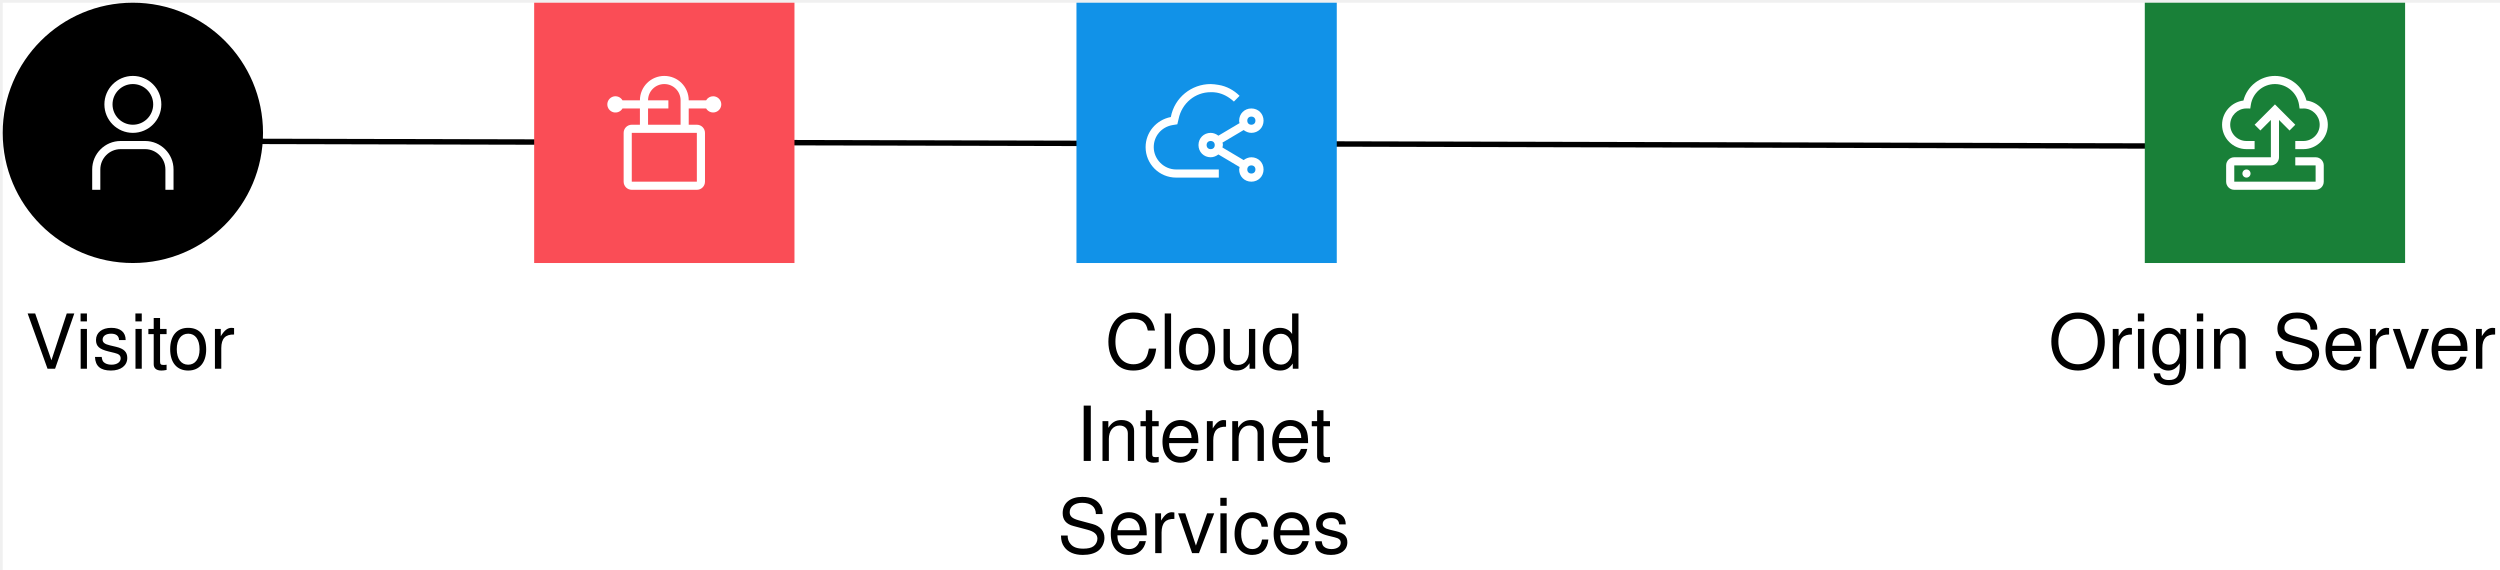
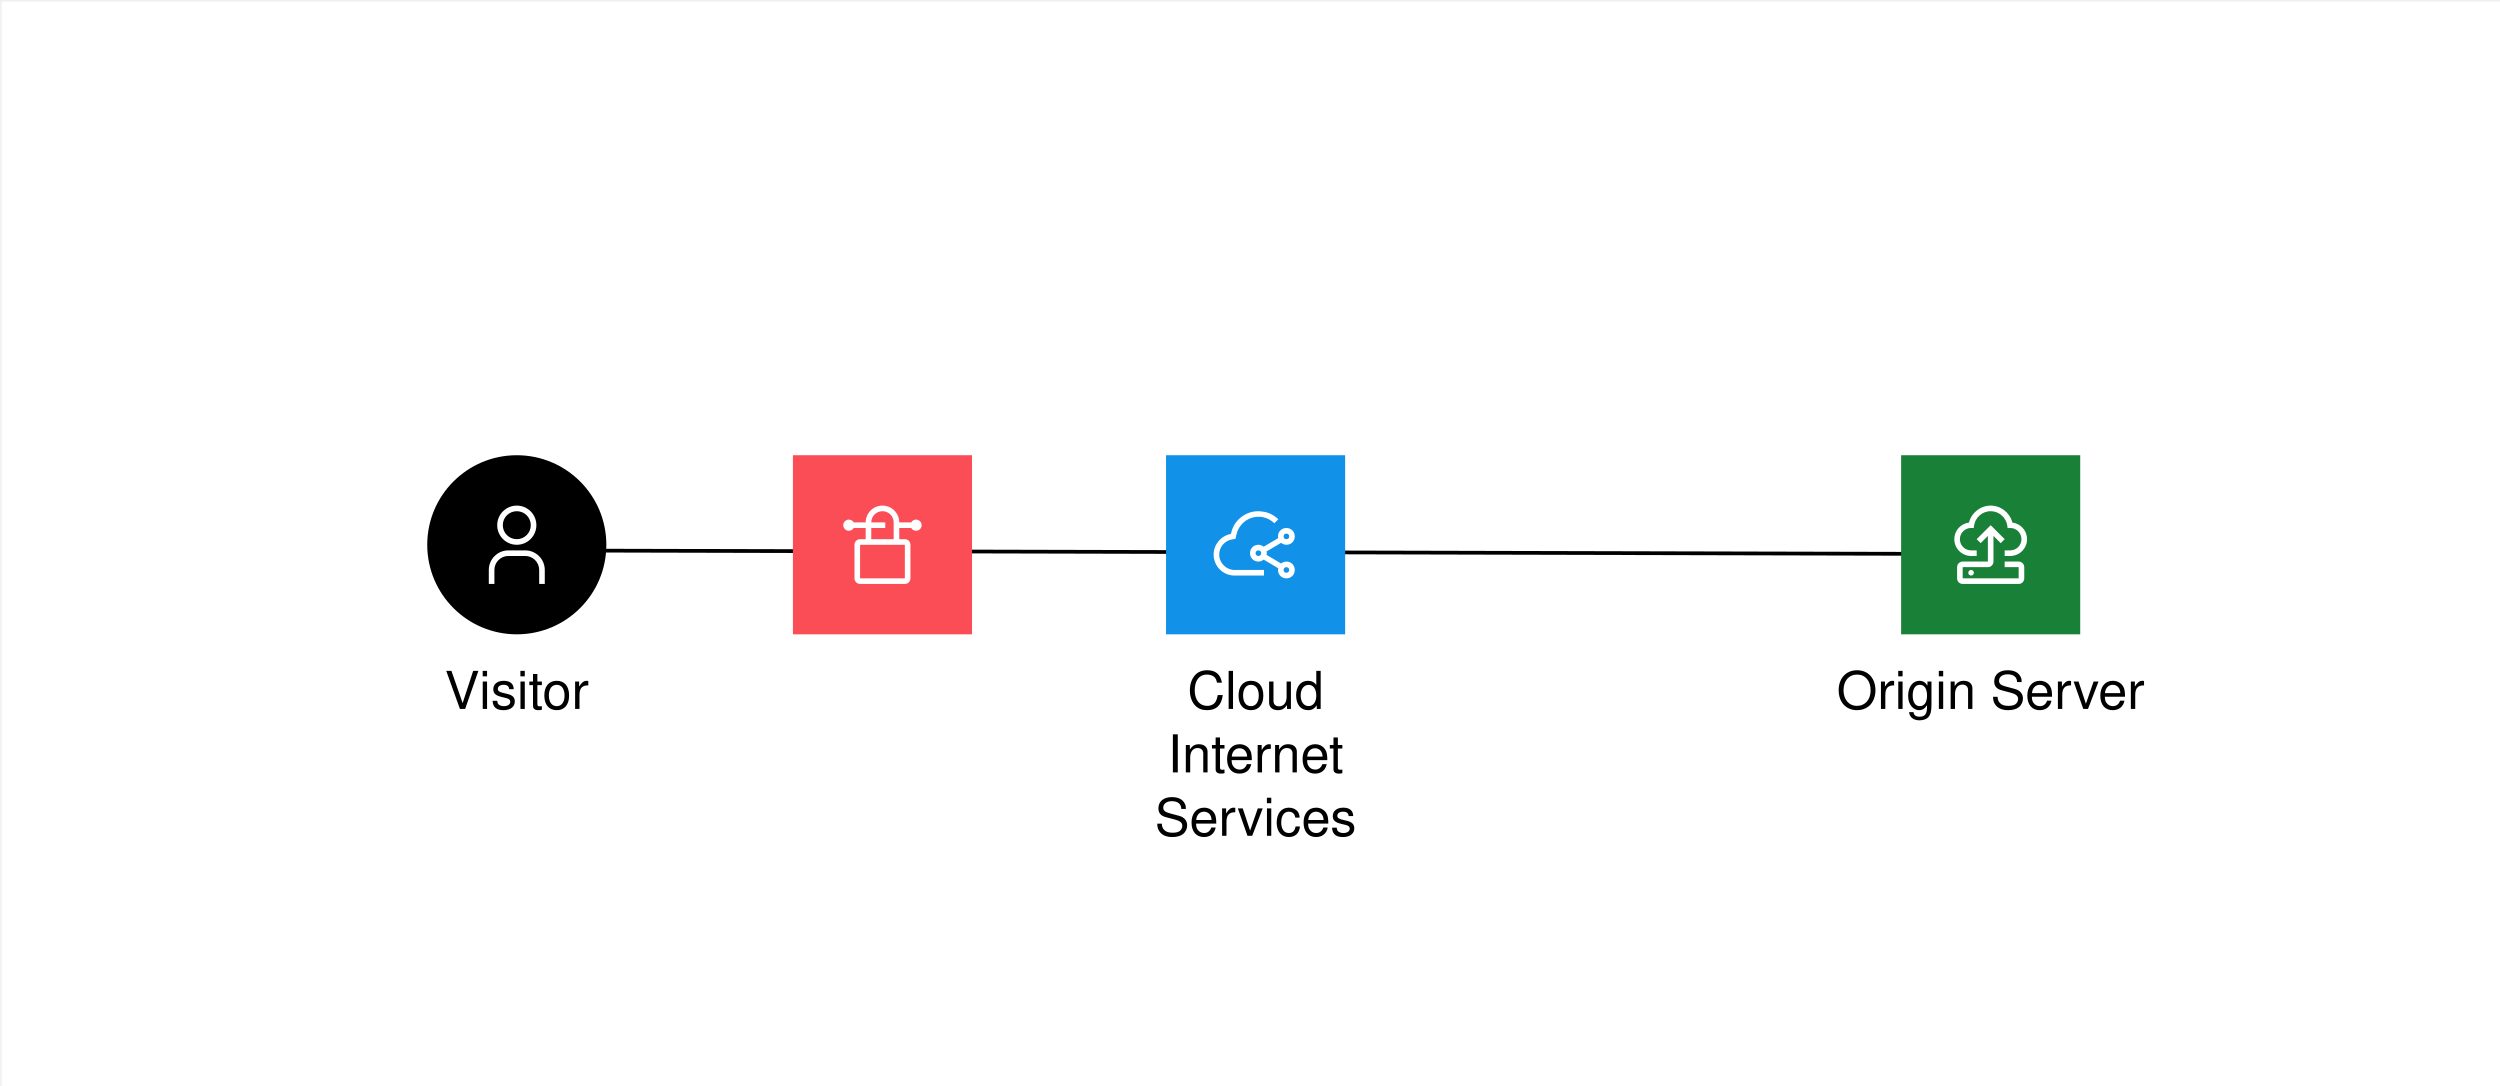
- <svg xmlns="http://www.w3.org/2000/svg" style="background: #ffffff; background-color: #ffffff; color-scheme: light;" version="1.1" width="461px" height="105px" viewBox="-0.5 -0.5 461 105" content="&lt;mxfile host=&quot;app.diagrams.net&quot; agent=&quot;Mozilla/5.0 (Macintosh; Intel Mac OS X 10_15_7) AppleWebKit/537.36 (KHTML, like Gecko) Chrome/138.0.0.0 Safari/537.36 Edg/138.0.0.0&quot; version=&quot;27.1.6&quot; scale=&quot;1&quot; border=&quot;0&quot;&gt;&#10;  &lt;diagram name=&quot;Page-1&quot; id=&quot;VMQzMJBvYHzRfyUvyS4v&quot;&gt;&#10;    &lt;mxGraphModel dx=&quot;1226&quot; dy=&quot;698&quot; grid=&quot;1&quot; gridSize=&quot;10&quot; guides=&quot;1&quot; tooltips=&quot;1&quot; connect=&quot;1&quot; arrows=&quot;1&quot; fold=&quot;1&quot; page=&quot;1&quot; pageScale=&quot;1&quot; pageWidth=&quot;850&quot; pageHeight=&quot;1100&quot; math=&quot;0&quot; shadow=&quot;0&quot;&gt;&#10;      &lt;root&gt;&#10;        &lt;mxCell id=&quot;0&quot; /&gt;&#10;        &lt;mxCell id=&quot;1&quot; parent=&quot;0&quot; /&gt;&#10;        &lt;mxCell id=&quot;LddF3R96ZCdnI7Bx30d1-12&quot; value=&quot;&quot; style=&quot;endArrow=none;html=1;rounded=0;&quot; edge=&quot;1&quot; parent=&quot;1&quot;&gt;&#10;          &lt;mxGeometry width=&quot;50&quot; height=&quot;50&quot; relative=&quot;1&quot; as=&quot;geometry&quot;&gt;&#10;            &lt;mxPoint x=&quot;221&quot; y=&quot;273.5&quot; as=&quot;sourcePoint&quot; /&gt;&#10;            &lt;mxPoint x=&quot;631&quot; y=&quot;274.5&quot; as=&quot;targetPoint&quot; /&gt;&#10;          &lt;/mxGeometry&gt;&#10;        &lt;/mxCell&gt;&#10;        &lt;mxCell id=&quot;LddF3R96ZCdnI7Bx30d1-13&quot; value=&quot;Visitor&quot; style=&quot;shape=ellipse;fillColor=#000000;aspect=fixed;resizable=0;labelPosition=center;verticalLabelPosition=bottom;align=center;verticalAlign=top;strokeColor=none;fontSize=14;&quot; vertex=&quot;1&quot; parent=&quot;1&quot;&gt;&#10;          &lt;mxGeometry x=&quot;204&quot; y=&quot;248&quot; width=&quot;48&quot; height=&quot;48&quot; as=&quot;geometry&quot; /&gt;&#10;        &lt;/mxCell&gt;&#10;        &lt;mxCell id=&quot;LddF3R96ZCdnI7Bx30d1-14&quot; value=&quot;&quot; style=&quot;fillColor=#ffffff;strokeColor=none;dashed=0;outlineConnect=0;html=1;labelPosition=center;verticalLabelPosition=bottom;verticalAlign=top;part=1;movable=0;resizable=0;rotatable=0;shape=mxgraph.ibm_cloud.user&quot; vertex=&quot;1&quot; parent=&quot;LddF3R96ZCdnI7Bx30d1-13&quot;&gt;&#10;          &lt;mxGeometry width=&quot;24&quot; height=&quot;24&quot; relative=&quot;1&quot; as=&quot;geometry&quot;&gt;&#10;            &lt;mxPoint x=&quot;12&quot; y=&quot;12&quot; as=&quot;offset&quot; /&gt;&#10;          &lt;/mxGeometry&gt;&#10;        &lt;/mxCell&gt;&#10;        &lt;mxCell id=&quot;LddF3R96ZCdnI7Bx30d1-15&quot; value=&quot;Cloud &amp;#xa;Internet &amp;#xa;Services&quot; style=&quot;shape=rect;fillColor=#1192E8;aspect=fixed;resizable=0;labelPosition=center;verticalLabelPosition=bottom;align=center;verticalAlign=top;strokeColor=none;fontSize=14;&quot; vertex=&quot;1&quot; parent=&quot;1&quot;&gt;&#10;          &lt;mxGeometry x=&quot;402&quot; y=&quot;248&quot; width=&quot;48&quot; height=&quot;48&quot; as=&quot;geometry&quot; /&gt;&#10;        &lt;/mxCell&gt;&#10;        &lt;mxCell id=&quot;LddF3R96ZCdnI7Bx30d1-16&quot; value=&quot;&quot; style=&quot;fillColor=#ffffff;strokeColor=none;dashed=0;outlineConnect=0;html=1;labelPosition=center;verticalLabelPosition=bottom;verticalAlign=top;part=1;movable=0;resizable=0;rotatable=0;shape=mxgraph.ibm_cloud.ibm-cloud--internet-services&quot; vertex=&quot;1&quot; parent=&quot;LddF3R96ZCdnI7Bx30d1-15&quot;&gt;&#10;          &lt;mxGeometry width=&quot;24&quot; height=&quot;24&quot; relative=&quot;1&quot; as=&quot;geometry&quot;&gt;&#10;            &lt;mxPoint x=&quot;12&quot; y=&quot;12&quot; as=&quot;offset&quot; /&gt;&#10;          &lt;/mxGeometry&gt;&#10;        &lt;/mxCell&gt;&#10;        &lt;mxCell id=&quot;LddF3R96ZCdnI7Bx30d1-17&quot; value=&quot;&quot; style=&quot;shape=rect;fillColor=#FA4D56;aspect=fixed;resizable=0;labelPosition=center;verticalLabelPosition=bottom;align=center;verticalAlign=top;strokeColor=none;fontSize=14;&quot; vertex=&quot;1&quot; parent=&quot;1&quot;&gt;&#10;          &lt;mxGeometry x=&quot;302&quot; y=&quot;248&quot; width=&quot;48&quot; height=&quot;48&quot; as=&quot;geometry&quot; /&gt;&#10;        &lt;/mxCell&gt;&#10;        &lt;mxCell id=&quot;LddF3R96ZCdnI7Bx30d1-18&quot; value=&quot;&quot; style=&quot;fillColor=#ffffff;strokeColor=none;dashed=0;outlineConnect=0;html=1;labelPosition=center;verticalLabelPosition=bottom;verticalAlign=top;part=1;movable=0;resizable=0;rotatable=0;shape=mxgraph.ibm_cloud.vpn--connection&quot; vertex=&quot;1&quot; parent=&quot;LddF3R96ZCdnI7Bx30d1-17&quot;&gt;&#10;          &lt;mxGeometry width=&quot;24&quot; height=&quot;24&quot; relative=&quot;1&quot; as=&quot;geometry&quot;&gt;&#10;            &lt;mxPoint x=&quot;12&quot; y=&quot;12&quot; as=&quot;offset&quot; /&gt;&#10;          &lt;/mxGeometry&gt;&#10;        &lt;/mxCell&gt;&#10;        &lt;mxCell id=&quot;LddF3R96ZCdnI7Bx30d1-19&quot; value=&quot;Origin Server&amp;#xa;&quot; style=&quot;shape=rect;fillColor=#198038;aspect=fixed;resizable=0;labelPosition=center;verticalLabelPosition=bottom;align=center;verticalAlign=top;strokeColor=none;fontSize=14;&quot; vertex=&quot;1&quot; parent=&quot;1&quot;&gt;&#10;          &lt;mxGeometry x=&quot;599&quot; y=&quot;248&quot; width=&quot;48&quot; height=&quot;48&quot; as=&quot;geometry&quot; /&gt;&#10;        &lt;/mxCell&gt;&#10;        &lt;mxCell id=&quot;LddF3R96ZCdnI7Bx30d1-20&quot; value=&quot;&quot; style=&quot;fillColor=#ffffff;strokeColor=none;dashed=0;outlineConnect=0;html=1;labelPosition=center;verticalLabelPosition=bottom;verticalAlign=top;part=1;movable=0;resizable=0;rotatable=0;shape=mxgraph.ibm_cloud.ibm-cloud--virtual-server-classic&quot; vertex=&quot;1&quot; parent=&quot;LddF3R96ZCdnI7Bx30d1-19&quot;&gt;&#10;          &lt;mxGeometry width=&quot;24&quot; height=&quot;24&quot; relative=&quot;1&quot; as=&quot;geometry&quot;&gt;&#10;            &lt;mxPoint x=&quot;12&quot; y=&quot;12&quot; as=&quot;offset&quot; /&gt;&#10;          &lt;/mxGeometry&gt;&#10;        &lt;/mxCell&gt;&#10;      &lt;/root&gt;&#10;    &lt;/mxGraphModel&gt;&#10;  &lt;/diagram&gt;&#10;&lt;/mxfile&gt;&#10;">
+ <svg xmlns="http://www.w3.org/2000/svg" style="background: #ffffff; background-color: #ffffff; color-scheme: light;" version="1.1" width="670px" height="291px" viewBox="-0.5 -0.5 670 291" content="&lt;mxfile host=&quot;app.diagrams.net&quot; agent=&quot;Mozilla/5.0 (Macintosh; Intel Mac OS X 10_15_7) AppleWebKit/537.36 (KHTML, like Gecko) Chrome/138.0.0.0 Safari/537.36 Edg/138.0.0.0&quot; version=&quot;27.2.0&quot; scale=&quot;1&quot; border=&quot;0&quot;&gt;&#10;  &lt;diagram name=&quot;Page-1&quot; id=&quot;VMQzMJBvYHzRfyUvyS4v&quot;&gt;&#10;    &lt;mxGraphModel dx=&quot;1226&quot; dy=&quot;698&quot; grid=&quot;1&quot; gridSize=&quot;10&quot; guides=&quot;1&quot; tooltips=&quot;1&quot; connect=&quot;1&quot; arrows=&quot;1&quot; fold=&quot;1&quot; page=&quot;1&quot; pageScale=&quot;1&quot; pageWidth=&quot;850&quot; pageHeight=&quot;1100&quot; math=&quot;0&quot; shadow=&quot;0&quot;&gt;&#10;      &lt;root&gt;&#10;        &lt;mxCell id=&quot;0&quot; /&gt;&#10;        &lt;mxCell id=&quot;1&quot; parent=&quot;0&quot; /&gt;&#10;        &lt;mxCell id=&quot;dlb-fHAUYnm78_AOpvT9-1&quot; value=&quot;&quot; style=&quot;rounded=0;whiteSpace=wrap;html=1;fillColor=default;strokeColor=none;&quot; vertex=&quot;1&quot; parent=&quot;1&quot;&gt;&#10;          &lt;mxGeometry x=&quot;90&quot; y=&quot;149&quot; width=&quot;670&quot; height=&quot;291&quot; as=&quot;geometry&quot; /&gt;&#10;        &lt;/mxCell&gt;&#10;        &lt;mxCell id=&quot;dlb-fHAUYnm78_AOpvT9-2&quot; value=&quot;&quot; style=&quot;endArrow=none;html=1;rounded=0;&quot; edge=&quot;1&quot; parent=&quot;1&quot;&gt;&#10;          &lt;mxGeometry width=&quot;50&quot; height=&quot;50&quot; relative=&quot;1&quot; as=&quot;geometry&quot;&gt;&#10;            &lt;mxPoint x=&quot;221&quot; y=&quot;296&quot; as=&quot;sourcePoint&quot; /&gt;&#10;            &lt;mxPoint x=&quot;631&quot; y=&quot;297&quot; as=&quot;targetPoint&quot; /&gt;&#10;          &lt;/mxGeometry&gt;&#10;        &lt;/mxCell&gt;&#10;        &lt;mxCell id=&quot;dlb-fHAUYnm78_AOpvT9-3&quot; value=&quot;Visitor&quot; style=&quot;shape=ellipse;fillColor=#000000;aspect=fixed;resizable=0;labelPosition=center;verticalLabelPosition=bottom;align=center;verticalAlign=top;strokeColor=none;fontSize=14;&quot; vertex=&quot;1&quot; parent=&quot;1&quot;&gt;&#10;          &lt;mxGeometry x=&quot;204&quot; y=&quot;270.5&quot; width=&quot;48&quot; height=&quot;48&quot; as=&quot;geometry&quot; /&gt;&#10;        &lt;/mxCell&gt;&#10;        &lt;mxCell id=&quot;dlb-fHAUYnm78_AOpvT9-4&quot; value=&quot;&quot; style=&quot;fillColor=#ffffff;strokeColor=none;dashed=0;outlineConnect=0;html=1;labelPosition=center;verticalLabelPosition=bottom;verticalAlign=top;part=1;movable=0;resizable=0;rotatable=0;shape=mxgraph.ibm_cloud.user&quot; vertex=&quot;1&quot; parent=&quot;dlb-fHAUYnm78_AOpvT9-3&quot;&gt;&#10;          &lt;mxGeometry width=&quot;24&quot; height=&quot;24&quot; relative=&quot;1&quot; as=&quot;geometry&quot;&gt;&#10;            &lt;mxPoint x=&quot;12&quot; y=&quot;12&quot; as=&quot;offset&quot; /&gt;&#10;          &lt;/mxGeometry&gt;&#10;        &lt;/mxCell&gt;&#10;        &lt;mxCell id=&quot;dlb-fHAUYnm78_AOpvT9-5&quot; value=&quot;Cloud &amp;#xa;Internet &amp;#xa;Services&quot; style=&quot;shape=rect;fillColor=#1192E8;aspect=fixed;resizable=0;labelPosition=center;verticalLabelPosition=bottom;align=center;verticalAlign=top;strokeColor=none;fontSize=14;&quot; vertex=&quot;1&quot; parent=&quot;1&quot;&gt;&#10;          &lt;mxGeometry x=&quot;402&quot; y=&quot;270.5&quot; width=&quot;48&quot; height=&quot;48&quot; as=&quot;geometry&quot; /&gt;&#10;        &lt;/mxCell&gt;&#10;        &lt;mxCell id=&quot;dlb-fHAUYnm78_AOpvT9-6&quot; value=&quot;&quot; style=&quot;fillColor=#ffffff;strokeColor=none;dashed=0;outlineConnect=0;html=1;labelPosition=center;verticalLabelPosition=bottom;verticalAlign=top;part=1;movable=0;resizable=0;rotatable=0;shape=mxgraph.ibm_cloud.ibm-cloud--internet-services&quot; vertex=&quot;1&quot; parent=&quot;dlb-fHAUYnm78_AOpvT9-5&quot;&gt;&#10;          &lt;mxGeometry width=&quot;24&quot; height=&quot;24&quot; relative=&quot;1&quot; as=&quot;geometry&quot;&gt;&#10;            &lt;mxPoint x=&quot;12&quot; y=&quot;12&quot; as=&quot;offset&quot; /&gt;&#10;          &lt;/mxGeometry&gt;&#10;        &lt;/mxCell&gt;&#10;        &lt;mxCell id=&quot;dlb-fHAUYnm78_AOpvT9-7&quot; value=&quot;&quot; style=&quot;shape=rect;fillColor=#FA4D56;aspect=fixed;resizable=0;labelPosition=center;verticalLabelPosition=bottom;align=center;verticalAlign=top;strokeColor=none;fontSize=14;&quot; vertex=&quot;1&quot; parent=&quot;1&quot;&gt;&#10;          &lt;mxGeometry x=&quot;302&quot; y=&quot;270.5&quot; width=&quot;48&quot; height=&quot;48&quot; as=&quot;geometry&quot; /&gt;&#10;        &lt;/mxCell&gt;&#10;        &lt;mxCell id=&quot;dlb-fHAUYnm78_AOpvT9-8&quot; value=&quot;&quot; style=&quot;fillColor=#ffffff;strokeColor=none;dashed=0;outlineConnect=0;html=1;labelPosition=center;verticalLabelPosition=bottom;verticalAlign=top;part=1;movable=0;resizable=0;rotatable=0;shape=mxgraph.ibm_cloud.vpn--connection&quot; vertex=&quot;1&quot; parent=&quot;dlb-fHAUYnm78_AOpvT9-7&quot;&gt;&#10;          &lt;mxGeometry width=&quot;24&quot; height=&quot;24&quot; relative=&quot;1&quot; as=&quot;geometry&quot;&gt;&#10;            &lt;mxPoint x=&quot;12&quot; y=&quot;12&quot; as=&quot;offset&quot; /&gt;&#10;          &lt;/mxGeometry&gt;&#10;        &lt;/mxCell&gt;&#10;        &lt;mxCell id=&quot;dlb-fHAUYnm78_AOpvT9-9&quot; value=&quot;Origin Server&amp;#xa;&quot; style=&quot;shape=rect;fillColor=#198038;aspect=fixed;resizable=0;labelPosition=center;verticalLabelPosition=bottom;align=center;verticalAlign=top;strokeColor=none;fontSize=14;&quot; vertex=&quot;1&quot; parent=&quot;1&quot;&gt;&#10;          &lt;mxGeometry x=&quot;599&quot; y=&quot;270.5&quot; width=&quot;48&quot; height=&quot;48&quot; as=&quot;geometry&quot; /&gt;&#10;        &lt;/mxCell&gt;&#10;        &lt;mxCell id=&quot;dlb-fHAUYnm78_AOpvT9-10&quot; value=&quot;&quot; style=&quot;fillColor=#ffffff;strokeColor=none;dashed=0;outlineConnect=0;html=1;labelPosition=center;verticalLabelPosition=bottom;verticalAlign=top;part=1;movable=0;resizable=0;rotatable=0;shape=mxgraph.ibm_cloud.ibm-cloud--virtual-server-classic&quot; vertex=&quot;1&quot; parent=&quot;dlb-fHAUYnm78_AOpvT9-9&quot;&gt;&#10;          &lt;mxGeometry width=&quot;24&quot; height=&quot;24&quot; relative=&quot;1&quot; as=&quot;geometry&quot;&gt;&#10;            &lt;mxPoint x=&quot;12&quot; y=&quot;12&quot; as=&quot;offset&quot; /&gt;&#10;          &lt;/mxGeometry&gt;&#10;        &lt;/mxCell&gt;&#10;      &lt;/root&gt;&#10;    &lt;/mxGraphModel&gt;&#10;  &lt;/diagram&gt;&#10;&lt;/mxfile&gt;&#10;">
  <defs />
  <rect fill="#ffffff" width="100%" height="100%" x="0" y="0" style="fill: rgb(255, 255, 255);" />
  <g>
    <g data-cell-id="0">
      <g data-cell-id="1">
-         <g data-cell-id="LddF3R96ZCdnI7Bx30d1-12">
+         <g data-cell-id="dlb-fHAUYnm78_AOpvT9-1">
          <g>
-             <path d="M 17 25.5 L 427 26.5" fill="none" stroke="#000000" stroke-miterlimit="10" pointer-events="stroke" style="stroke: rgb(0, 0, 0);" />
+             <rect x="0" y="0" width="670" height="291" fill="#ffffff" stroke="none" pointer-events="all" style="fill: rgb(255, 255, 255);" />
          </g>
        </g>
-         <g data-cell-id="LddF3R96ZCdnI7Bx30d1-13">
+         <g data-cell-id="dlb-fHAUYnm78_AOpvT9-2">
          <g>
-             <ellipse cx="24" cy="24" rx="24" ry="24" fill="#000000" stroke="none" pointer-events="all" style="fill: rgb(0, 0, 0);" />
+             <path d="M 131 147 L 541 148" fill="none" stroke="#000000" stroke-miterlimit="10" pointer-events="stroke" style="stroke: rgb(0, 0, 0);" />
+           </g>
+         </g>
+         <g data-cell-id="dlb-fHAUYnm78_AOpvT9-3">
+           <g>
+             <ellipse cx="138" cy="145.5" rx="24" ry="24" fill="#000000" stroke="none" pointer-events="all" style="fill: rgb(0, 0, 0);" />
          </g>
          <g>
-             <g fill="#000000" font-family="&quot;Helvetica&quot;" text-anchor="middle" font-size="14px" style="fill: rgb(0, 0, 0);">
-               <text x="23.5" y="67.5">Visitor</text>
+             <g fill="#000000" font-family="Helvetica" text-anchor="middle" font-size="14px" style="fill: rgb(0, 0, 0);">
+               <text x="138" y="189.5">Visitor</text>
            </g>
          </g>
-           <g data-cell-id="LddF3R96ZCdnI7Bx30d1-14">
+           <g data-cell-id="dlb-fHAUYnm78_AOpvT9-4">
            <g>
-               <rect x="12" y="12" width="24" height="24" fill="none" stroke="none" pointer-events="all" />
-               <rect x="12" y="12" width="0" height="0" fill="none" stroke="none" pointer-events="all" />
-               <path d="M 24 15 C 26.07 15 27.75 16.68 27.75 18.75 C 27.75 20.82 26.07 22.5 24 22.5 C 21.93 22.5 20.25 20.82 20.25 18.75 C 20.25 16.68 21.93 15 24 15 M 24 13.5 C 21.1 13.5 18.75 15.85 18.75 18.75 C 18.75 21.65 21.1 24 24 24 C 26.9 24 29.25 21.65 29.25 18.75 C 29.25 15.85 26.9 13.5 24 13.5 Z M 31.5 34.5 L 30 34.5 L 30 30.75 C 30 28.68 28.32 27 26.25 27 L 21.75 27 C 19.68 27 18 28.68 18 30.75 L 18 34.5 L 16.5 34.5 L 16.5 30.75 C 16.5 27.85 18.85 25.5 21.75 25.5 L 26.25 25.5 C 29.15 25.5 31.5 27.85 31.5 30.75 Z" fill="#ffffff" stroke="none" pointer-events="all" style="fill: rgb(255, 255, 255);" />
+               <rect x="126" y="133.5" width="24" height="24" fill="none" stroke="none" pointer-events="all" />
+               <rect x="126" y="133.5" width="0" height="0" fill="none" stroke="none" pointer-events="all" />
+               <path d="M 138 136.5 C 140.07 136.5 141.75 138.18 141.75 140.25 C 141.75 142.32 140.07 144 138 144 C 135.93 144 134.25 142.32 134.25 140.25 C 134.25 138.18 135.93 136.5 138 136.5 M 138 135 C 135.1 135 132.75 137.35 132.75 140.25 C 132.75 143.15 135.1 145.5 138 145.5 C 140.9 145.5 143.25 143.15 143.25 140.25 C 143.25 137.35 140.9 135 138 135 Z M 145.5 156 L 144 156 L 144 152.25 C 144 150.18 142.32 148.5 140.25 148.5 L 135.75 148.5 C 133.68 148.5 132 150.18 132 152.25 L 132 156 L 130.5 156 L 130.5 152.25 C 130.5 149.35 132.85 147 135.75 147 L 140.25 147 C 143.15 147 145.5 149.35 145.5 152.25 Z" fill="#ffffff" stroke="none" pointer-events="all" style="fill: rgb(255, 255, 255);" />
            </g>
          </g>
        </g>
-         <g data-cell-id="LddF3R96ZCdnI7Bx30d1-15">
+         <g data-cell-id="dlb-fHAUYnm78_AOpvT9-5">
          <g>
-             <rect x="198" y="0" width="48" height="48" fill="#1192e8" stroke="none" pointer-events="all" style="fill: rgb(17, 146, 232);" />
+             <rect x="312" y="121.5" width="48" height="48" fill="#1192e8" stroke="none" pointer-events="all" style="fill: rgb(17, 146, 232);" />
          </g>
          <g>
-             <g fill="#000000" font-family="&quot;Helvetica&quot;" text-anchor="middle" font-size="14px" style="fill: rgb(0, 0, 0);">
-               <text x="221.5" y="67.5">Cloud </text>
-               <text x="221.5" y="84.5">Internet </text>
-               <text x="221.5" y="101.5">Services</text>
+             <g fill="#000000" font-family="Helvetica" text-anchor="middle" font-size="14px" style="fill: rgb(0, 0, 0);">
+               <text x="336" y="189.5">Cloud </text>
+               <text x="336" y="206.5">Internet </text>
+               <text x="336" y="223.5">Services</text>
            </g>
          </g>
-           <g data-cell-id="LddF3R96ZCdnI7Bx30d1-16">
+           <g data-cell-id="dlb-fHAUYnm78_AOpvT9-6">
            <g>
-               <rect x="210" y="12" width="24" height="24" fill="none" stroke="none" pointer-events="all" />
-               <rect x="210" y="12" width="0" height="0" fill="none" stroke="none" pointer-events="all" />
-               <path d="M 230.25 28.5 C 229.72 28.5 229.2 28.73 228.83 29.02 L 224.92 26.7 C 224.92 26.55 225 26.4 225 26.25 C 225 26.1 225 25.95 224.92 25.8 L 228.83 23.48 C 229.2 23.77 229.72 24 230.25 24 C 231.53 24 232.5 23.02 232.5 21.75 C 232.5 20.48 231.53 19.5 230.25 19.5 C 228.97 19.5 228 20.48 228 21.75 C 228 21.9 228 22.05 228.08 22.2 L 224.17 24.52 C 223.8 24.23 223.28 24 222.75 24 C 221.47 24 220.5 24.98 220.5 26.25 C 220.5 27.52 221.47 28.5 222.75 28.5 C 223.28 28.5 223.8 28.27 224.17 27.98 L 228.08 30.3 C 228.08 30.45 228 30.6 228 30.75 C 228 32.02 228.97 33 230.25 33 C 231.53 33 232.5 32.02 232.5 30.75 C 232.5 29.48 231.53 28.5 230.25 28.5 Z M 230.25 21 C 230.7 21 231 21.3 231 21.75 C 231 22.2 230.7 22.5 230.25 22.5 C 229.8 22.5 229.5 22.2 229.5 21.75 C 229.5 21.3 229.8 21 230.25 21 Z M 222.75 27 C 222.3 27 222 26.7 222 26.25 C 222 25.8 222.3 25.5 222.75 25.5 C 223.2 25.5 223.5 25.8 223.5 26.25 C 223.5 26.7 223.2 27 222.75 27 Z M 230.25 31.5 C 229.8 31.5 229.5 31.2 229.5 30.75 C 229.5 30.3 229.8 30 230.25 30 C 230.7 30 231 30.3 231 30.75 C 231 31.2 230.7 31.5 230.25 31.5 Z" fill="#ffffff" stroke="none" pointer-events="all" style="fill: rgb(255, 255, 255);" />
-               <path d="M 224.25 30.75 L 216.38 30.75 C 214.13 30.75 212.25 28.88 212.25 26.63 C 212.25 24.6 213.67 22.95 215.63 22.58 L 216.6 22.42 L 216.83 21.45 C 217.42 18.52 219.9 16.5 222.75 16.5 C 223.13 16.5 223.5 16.5 223.88 16.58 C 225.08 16.8 226.13 17.4 227.03 18.23 L 228.08 17.17 C 227.03 16.13 225.67 15.38 224.17 15.15 C 223.72 15.08 223.2 15 222.75 15 C 219.22 15 216.08 17.48 215.4 21.08 C 212.7 21.6 210.75 23.92 210.75 26.63 C 210.75 29.7 213.22 32.25 216.38 32.25 L 224.25 32.25 L 224.25 30.75 Z" fill="#ffffff" stroke="none" pointer-events="all" style="fill: rgb(255, 255, 255);" />
+               <rect x="324" y="133.5" width="24" height="24" fill="none" stroke="none" pointer-events="all" />
+               <rect x="324" y="133.5" width="0" height="0" fill="none" stroke="none" pointer-events="all" />
+               <path d="M 344.25 150 C 343.72 150 343.2 150.23 342.83 150.52 L 338.92 148.2 C 338.92 148.05 339 147.9 339 147.75 C 339 147.6 339 147.45 338.92 147.3 L 342.83 144.98 C 343.2 145.27 343.72 145.5 344.25 145.5 C 345.53 145.5 346.5 144.52 346.5 143.25 C 346.5 141.98 345.53 141 344.25 141 C 342.97 141 342 141.98 342 143.25 C 342 143.4 342 143.55 342.08 143.7 L 338.17 146.02 C 337.8 145.73 337.28 145.5 336.75 145.5 C 335.47 145.5 334.5 146.48 334.5 147.75 C 334.5 149.02 335.47 150 336.75 150 C 337.28 150 337.8 149.77 338.17 149.48 L 342.08 151.8 C 342.08 151.95 342 152.1 342 152.25 C 342 153.52 342.97 154.5 344.25 154.5 C 345.53 154.5 346.5 153.52 346.5 152.25 C 346.5 150.98 345.53 150 344.25 150 Z M 344.25 142.5 C 344.7 142.5 345 142.8 345 143.25 C 345 143.7 344.7 144 344.25 144 C 343.8 144 343.5 143.7 343.5 143.25 C 343.5 142.8 343.8 142.5 344.25 142.5 Z M 336.75 148.5 C 336.3 148.5 336 148.2 336 147.75 C 336 147.3 336.3 147 336.75 147 C 337.2 147 337.5 147.3 337.5 147.75 C 337.5 148.2 337.2 148.5 336.75 148.5 Z M 344.25 153 C 343.8 153 343.5 152.7 343.5 152.25 C 343.5 151.8 343.8 151.5 344.25 151.5 C 344.7 151.5 345 151.8 345 152.25 C 345 152.7 344.7 153 344.25 153 Z" fill="#ffffff" stroke="none" pointer-events="all" style="fill: rgb(255, 255, 255);" />
+               <path d="M 338.25 152.25 L 330.38 152.25 C 328.13 152.25 326.25 150.38 326.25 148.13 C 326.25 146.1 327.67 144.45 329.63 144.08 L 330.6 143.92 L 330.83 142.95 C 331.42 140.02 333.9 138 336.75 138 C 337.13 138 337.5 138 337.88 138.08 C 339.08 138.3 340.13 138.9 341.03 139.73 L 342.08 138.67 C 341.03 137.63 339.67 136.88 338.17 136.65 C 337.72 136.58 337.2 136.5 336.75 136.5 C 333.22 136.5 330.08 138.98 329.4 142.58 C 326.7 143.1 324.75 145.42 324.75 148.13 C 324.75 151.2 327.22 153.75 330.38 153.75 L 338.25 153.75 L 338.25 152.25 Z" fill="#ffffff" stroke="none" pointer-events="all" style="fill: rgb(255, 255, 255);" />
            </g>
          </g>
        </g>
-         <g data-cell-id="LddF3R96ZCdnI7Bx30d1-17">
+         <g data-cell-id="dlb-fHAUYnm78_AOpvT9-7">
          <g>
-             <rect x="98" y="0" width="48" height="48" fill="#fa4d56" stroke="none" pointer-events="all" style="fill: rgb(250, 77, 86);" />
+             <rect x="212" y="121.5" width="48" height="48" fill="#fa4d56" stroke="none" pointer-events="all" style="fill: rgb(250, 77, 86);" />
          </g>
-           <g data-cell-id="LddF3R96ZCdnI7Bx30d1-18">
+           <g data-cell-id="dlb-fHAUYnm78_AOpvT9-8">
            <g>
-               <rect x="110" y="12" width="24" height="24" fill="none" stroke="none" pointer-events="all" />
-               <rect x="110" y="12" width="0" height="0" fill="none" stroke="none" pointer-events="all" />
-               <path d="M 131 17.25 C 130.47 17.25 129.97 17.54 129.71 18 L 126.5 18 C 126.5 15.51 124.49 13.5 122 13.5 C 119.51 13.5 117.5 15.51 117.5 18 L 114.29 18 C 113.95 17.41 113.26 17.13 112.6 17.3 C 111.95 17.48 111.49 18.07 111.49 18.75 C 111.49 19.43 111.95 20.02 112.6 20.2 C 113.26 20.37 113.95 20.09 114.29 19.5 L 117.5 19.5 L 117.5 22.5 L 116 22.5 C 115.17 22.5 114.5 23.17 114.5 24 L 114.5 33 C 114.5 33.83 115.17 34.5 116 34.5 L 128 34.5 C 128.83 34.5 129.5 33.83 129.5 33 L 129.5 24 C 129.5 23.17 128.83 22.5 128 22.5 L 126.5 22.5 L 126.5 19.5 L 129.71 19.5 C 130.07 20.13 130.84 20.4 131.52 20.15 C 132.2 19.9 132.61 19.2 132.48 18.48 C 132.35 17.77 131.73 17.25 131 17.25 M 119 18 C 119 16.34 120.34 15 122 15 C 123.66 15 125 16.34 125 18 L 125 22.5 L 119 22.5 L 119 19.5 L 122.75 19.5 L 122.75 18 Z M 128 24 L 128 33 L 116 33 L 116 24 Z" fill="#ffffff" stroke="none" pointer-events="all" style="fill: rgb(255, 255, 255);" />
+               <rect x="224" y="133.5" width="24" height="24" fill="none" stroke="none" pointer-events="all" />
+               <rect x="224" y="133.5" width="0" height="0" fill="none" stroke="none" pointer-events="all" />
+               <path d="M 245 138.75 C 244.47 138.75 243.97 139.04 243.71 139.5 L 240.5 139.5 C 240.5 137.01 238.49 135 236 135 C 233.51 135 231.5 137.01 231.5 139.5 L 228.29 139.5 C 227.95 138.91 227.26 138.63 226.6 138.8 C 225.95 138.98 225.49 139.57 225.49 140.25 C 225.49 140.93 225.95 141.52 226.6 141.7 C 227.26 141.87 227.95 141.59 228.29 141 L 231.5 141 L 231.5 144 L 230 144 C 229.17 144 228.5 144.67 228.5 145.5 L 228.5 154.5 C 228.5 155.33 229.17 156 230 156 L 242 156 C 242.83 156 243.5 155.33 243.5 154.5 L 243.5 145.5 C 243.5 144.67 242.83 144 242 144 L 240.5 144 L 240.5 141 L 243.71 141 C 244.07 141.63 244.84 141.9 245.52 141.65 C 246.2 141.4 246.61 140.7 246.48 139.98 C 246.35 139.27 245.73 138.75 245 138.75 M 233 139.5 C 233 137.84 234.34 136.5 236 136.5 C 237.66 136.5 239 137.84 239 139.5 L 239 144 L 233 144 L 233 141 L 236.75 141 L 236.75 139.5 Z M 242 145.5 L 242 154.5 L 230 154.5 L 230 145.5 Z" fill="#ffffff" stroke="none" pointer-events="all" style="fill: rgb(255, 255, 255);" />
            </g>
          </g>
        </g>
-         <g data-cell-id="LddF3R96ZCdnI7Bx30d1-19">
+         <g data-cell-id="dlb-fHAUYnm78_AOpvT9-9">
          <g>
-             <rect x="395" y="0" width="48" height="48" fill="#198038" stroke="none" pointer-events="all" style="fill: rgb(25, 128, 56);" />
+             <rect x="509" y="121.5" width="48" height="48" fill="#198038" stroke="none" pointer-events="all" style="fill: rgb(25, 128, 56);" />
          </g>
          <g>
-             <g fill="#000000" font-family="&quot;Helvetica&quot;" text-anchor="middle" font-size="14px" style="fill: rgb(0, 0, 0);">
-               <text x="418.5" y="67.5">Origin Server</text>
+             <g fill="#000000" font-family="Helvetica" text-anchor="middle" font-size="14px" style="fill: rgb(0, 0, 0);">
+               <text x="533" y="189.5">Origin Server</text>
            </g>
          </g>
-           <g data-cell-id="LddF3R96ZCdnI7Bx30d1-20">
+           <g data-cell-id="dlb-fHAUYnm78_AOpvT9-10">
            <g>
-               <rect x="407" y="12" width="24" height="24" fill="none" stroke="none" pointer-events="all" />
-               <rect x="407" y="12" width="0" height="0" fill="none" stroke="none" pointer-events="all" />
-               <ellipse cx="413.75" cy="31.5" rx="0.75" ry="0.75" fill="#ffffff" stroke="none" pointer-events="all" style="fill: rgb(255, 255, 255);" />
-               <path d="M 426.5 28.5 L 422.75 28.5 L 422.75 30 L 426.5 30 L 426.5 33 L 411.5 33 L 411.5 30 L 418.25 30 C 419.08 30 419.75 29.33 419.75 28.5 L 419.75 21.62 L 421.69 23.57 L 422.75 22.5 L 419 18.75 L 415.25 22.5 L 416.31 23.56 L 418.25 21.62 L 418.25 28.5 L 411.5 28.5 C 410.67 28.5 410 29.17 410 30 L 410 33 C 410 33.83 410.67 34.5 411.5 34.5 L 426.5 34.5 C 427.33 34.5 428 33.83 428 33 L 428 30 C 428 29.17 427.33 28.5 426.5 28.5 Z" fill="#ffffff" stroke="none" pointer-events="all" style="fill: rgb(255, 255, 255);" />
-               <path d="M 424.81 18.04 C 424.15 15.41 421.75 13.5 419 13.5 C 416.25 13.5 413.85 15.41 413.19 18.04 C 410.97 18.32 409.25 20.21 409.25 22.5 C 409.25 24.98 411.27 27 413.75 27 L 415.25 27 L 415.25 25.5 L 413.75 25.5 C 412.09 25.5 410.75 24.16 410.75 22.5 C 410.75 20.86 412.08 19.52 413.71 19.5 L 414.45 19.51 L 414.55 18.86 C 414.87 16.66 416.78 15 419 15 C 421.22 15 423.13 16.66 423.45 18.86 L 423.54 19.52 L 424.2 19.51 L 424.3 19.5 C 425.93 19.52 427.25 20.86 427.25 22.5 C 427.25 24.16 425.91 25.5 424.25 25.5 L 422.75 25.5 L 422.75 27 L 424.25 27 C 426.73 27 428.75 24.98 428.75 22.5 C 428.75 20.21 427.03 18.32 424.81 18.04 Z" fill="#ffffff" stroke="none" pointer-events="all" style="fill: rgb(255, 255, 255);" />
+               <rect x="521" y="133.5" width="24" height="24" fill="none" stroke="none" pointer-events="all" />
+               <rect x="521" y="133.5" width="0" height="0" fill="none" stroke="none" pointer-events="all" />
+               <ellipse cx="527.75" cy="153" rx="0.75" ry="0.75" fill="#ffffff" stroke="none" pointer-events="all" style="fill: rgb(255, 255, 255);" />
+               <path d="M 540.5 150 L 536.75 150 L 536.75 151.5 L 540.5 151.5 L 540.5 154.5 L 525.5 154.5 L 525.5 151.5 L 532.25 151.5 C 533.08 151.5 533.75 150.83 533.75 150 L 533.75 143.12 L 535.69 145.07 L 536.75 144 L 533 140.25 L 529.25 144 L 530.31 145.06 L 532.25 143.12 L 532.25 150 L 525.5 150 C 524.67 150 524 150.67 524 151.5 L 524 154.5 C 524 155.33 524.67 156 525.5 156 L 540.5 156 C 541.33 156 542 155.33 542 154.5 L 542 151.5 C 542 150.67 541.33 150 540.5 150 Z" fill="#ffffff" stroke="none" pointer-events="all" style="fill: rgb(255, 255, 255);" />
+               <path d="M 538.81 139.54 C 538.15 136.91 535.75 135 533 135 C 530.25 135 527.85 136.91 527.19 139.54 C 524.97 139.82 523.25 141.71 523.25 144 C 523.25 146.48 525.27 148.5 527.75 148.5 L 529.25 148.5 L 529.25 147 L 527.75 147 C 526.09 147 524.75 145.66 524.75 144 C 524.75 142.36 526.08 141.02 527.71 141 L 528.45 141.01 L 528.55 140.36 C 528.87 138.16 530.78 136.5 533 136.5 C 535.22 136.5 537.13 138.16 537.45 140.36 L 537.54 141.02 L 538.2 141.01 L 538.3 141 C 539.93 141.02 541.25 142.36 541.25 144 C 541.25 145.66 539.91 147 538.25 147 L 536.75 147 L 536.75 148.5 L 538.25 148.5 C 540.73 148.5 542.75 146.48 542.75 144 C 542.75 141.71 541.03 139.82 538.81 139.54 Z" fill="#ffffff" stroke="none" pointer-events="all" style="fill: rgb(255, 255, 255);" />
            </g>
          </g>
        </g>
      </g>
    </g>
  </g>
</svg>
